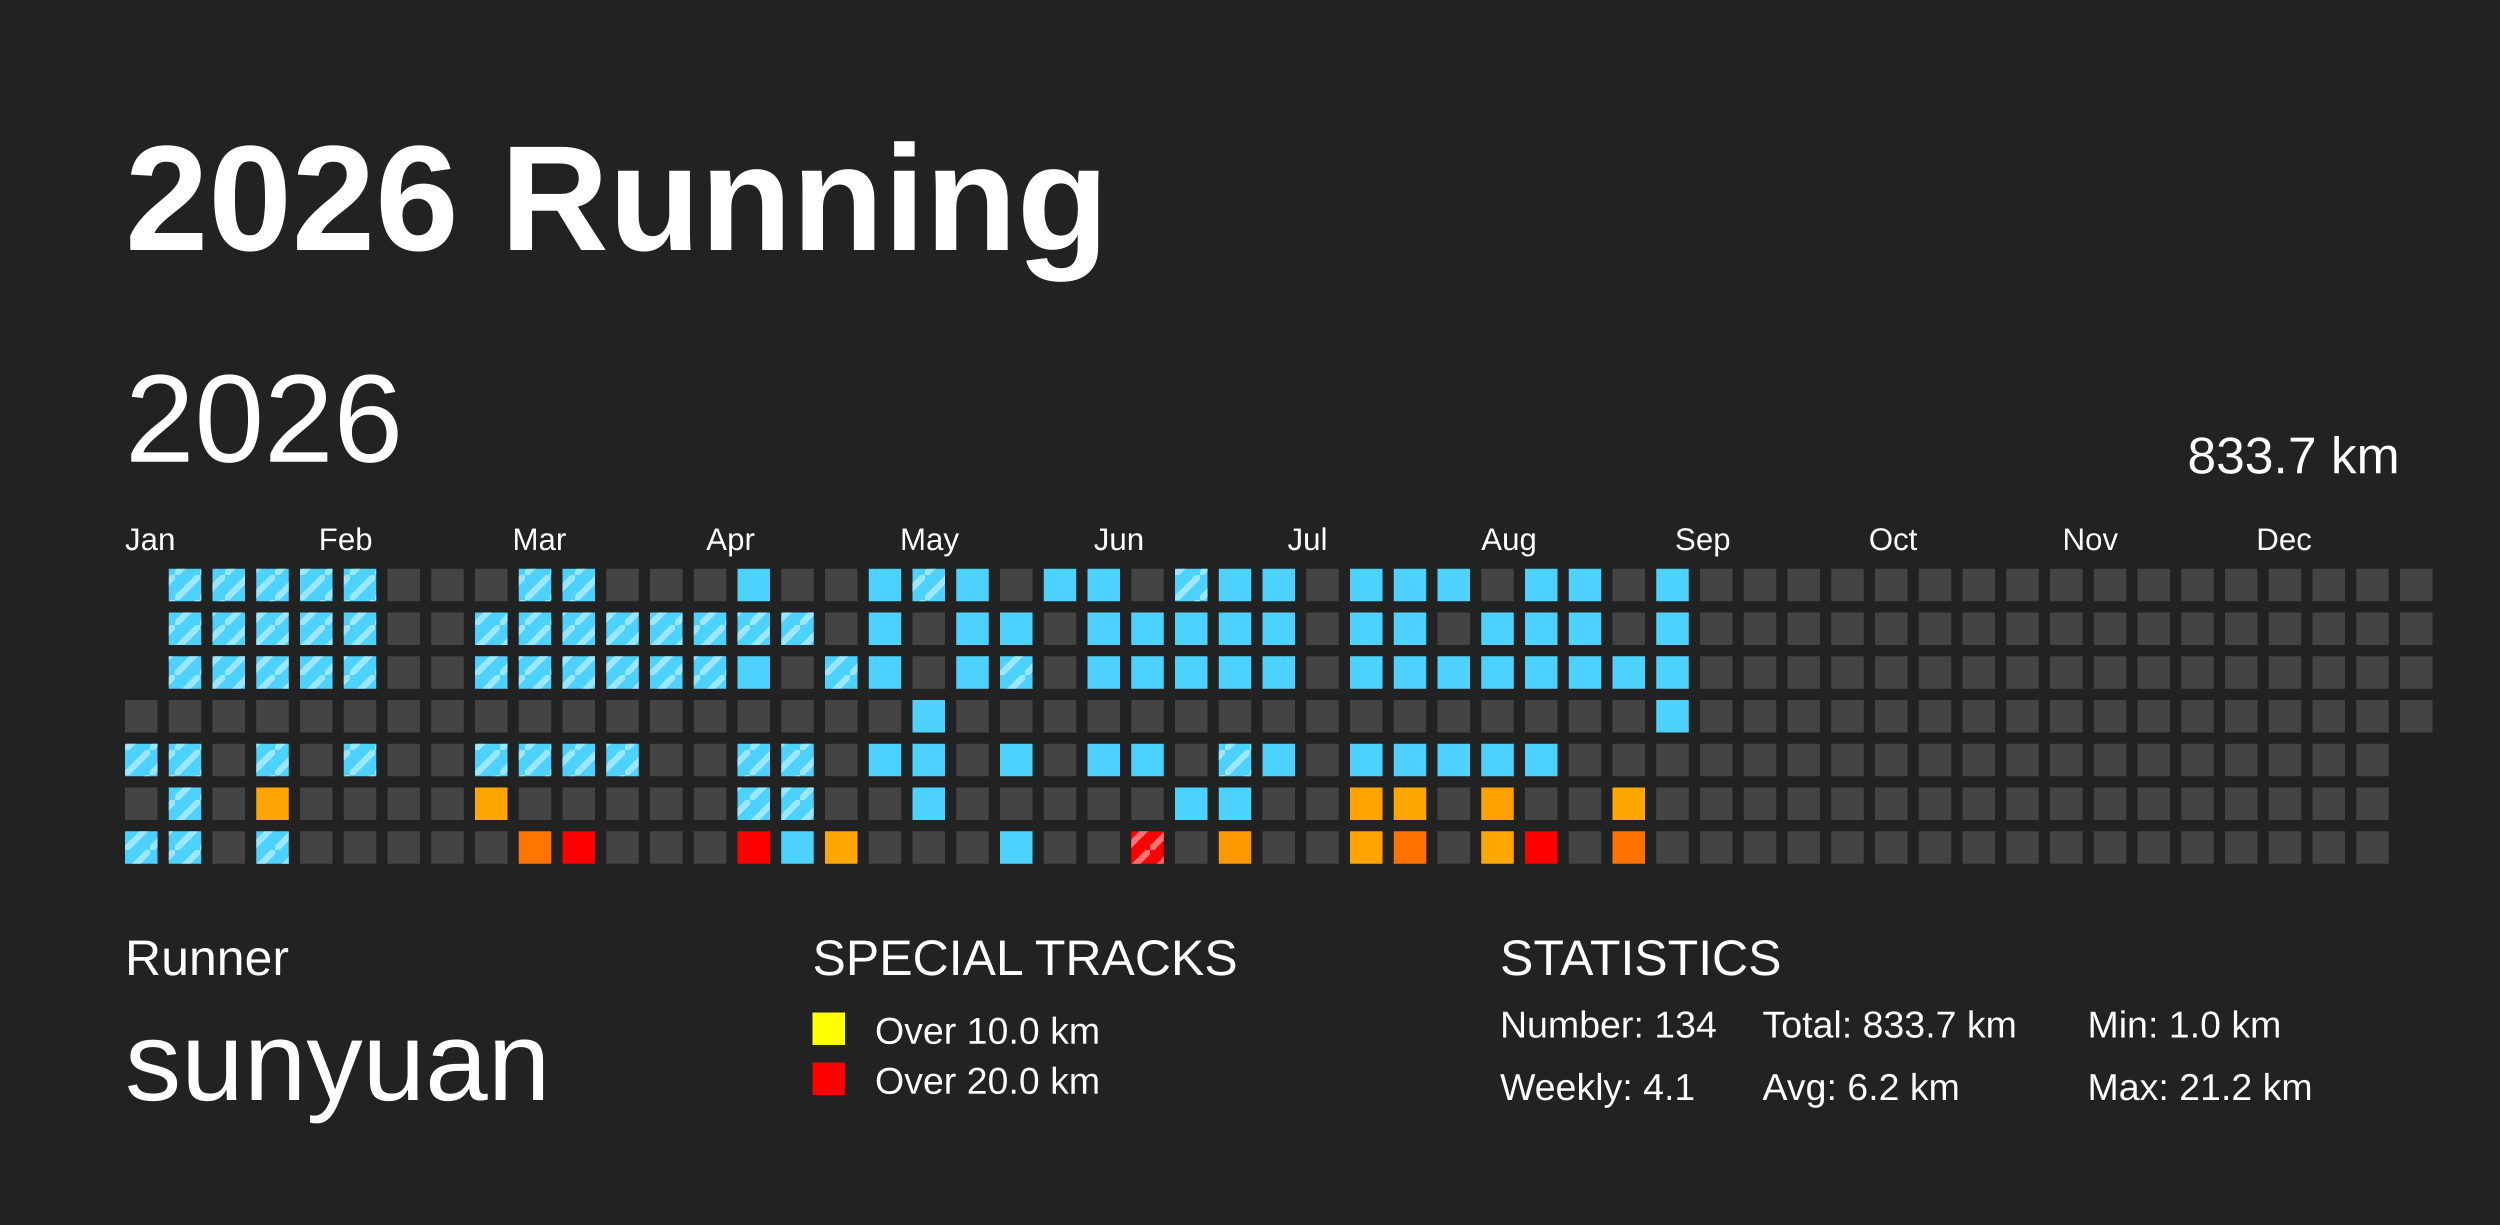
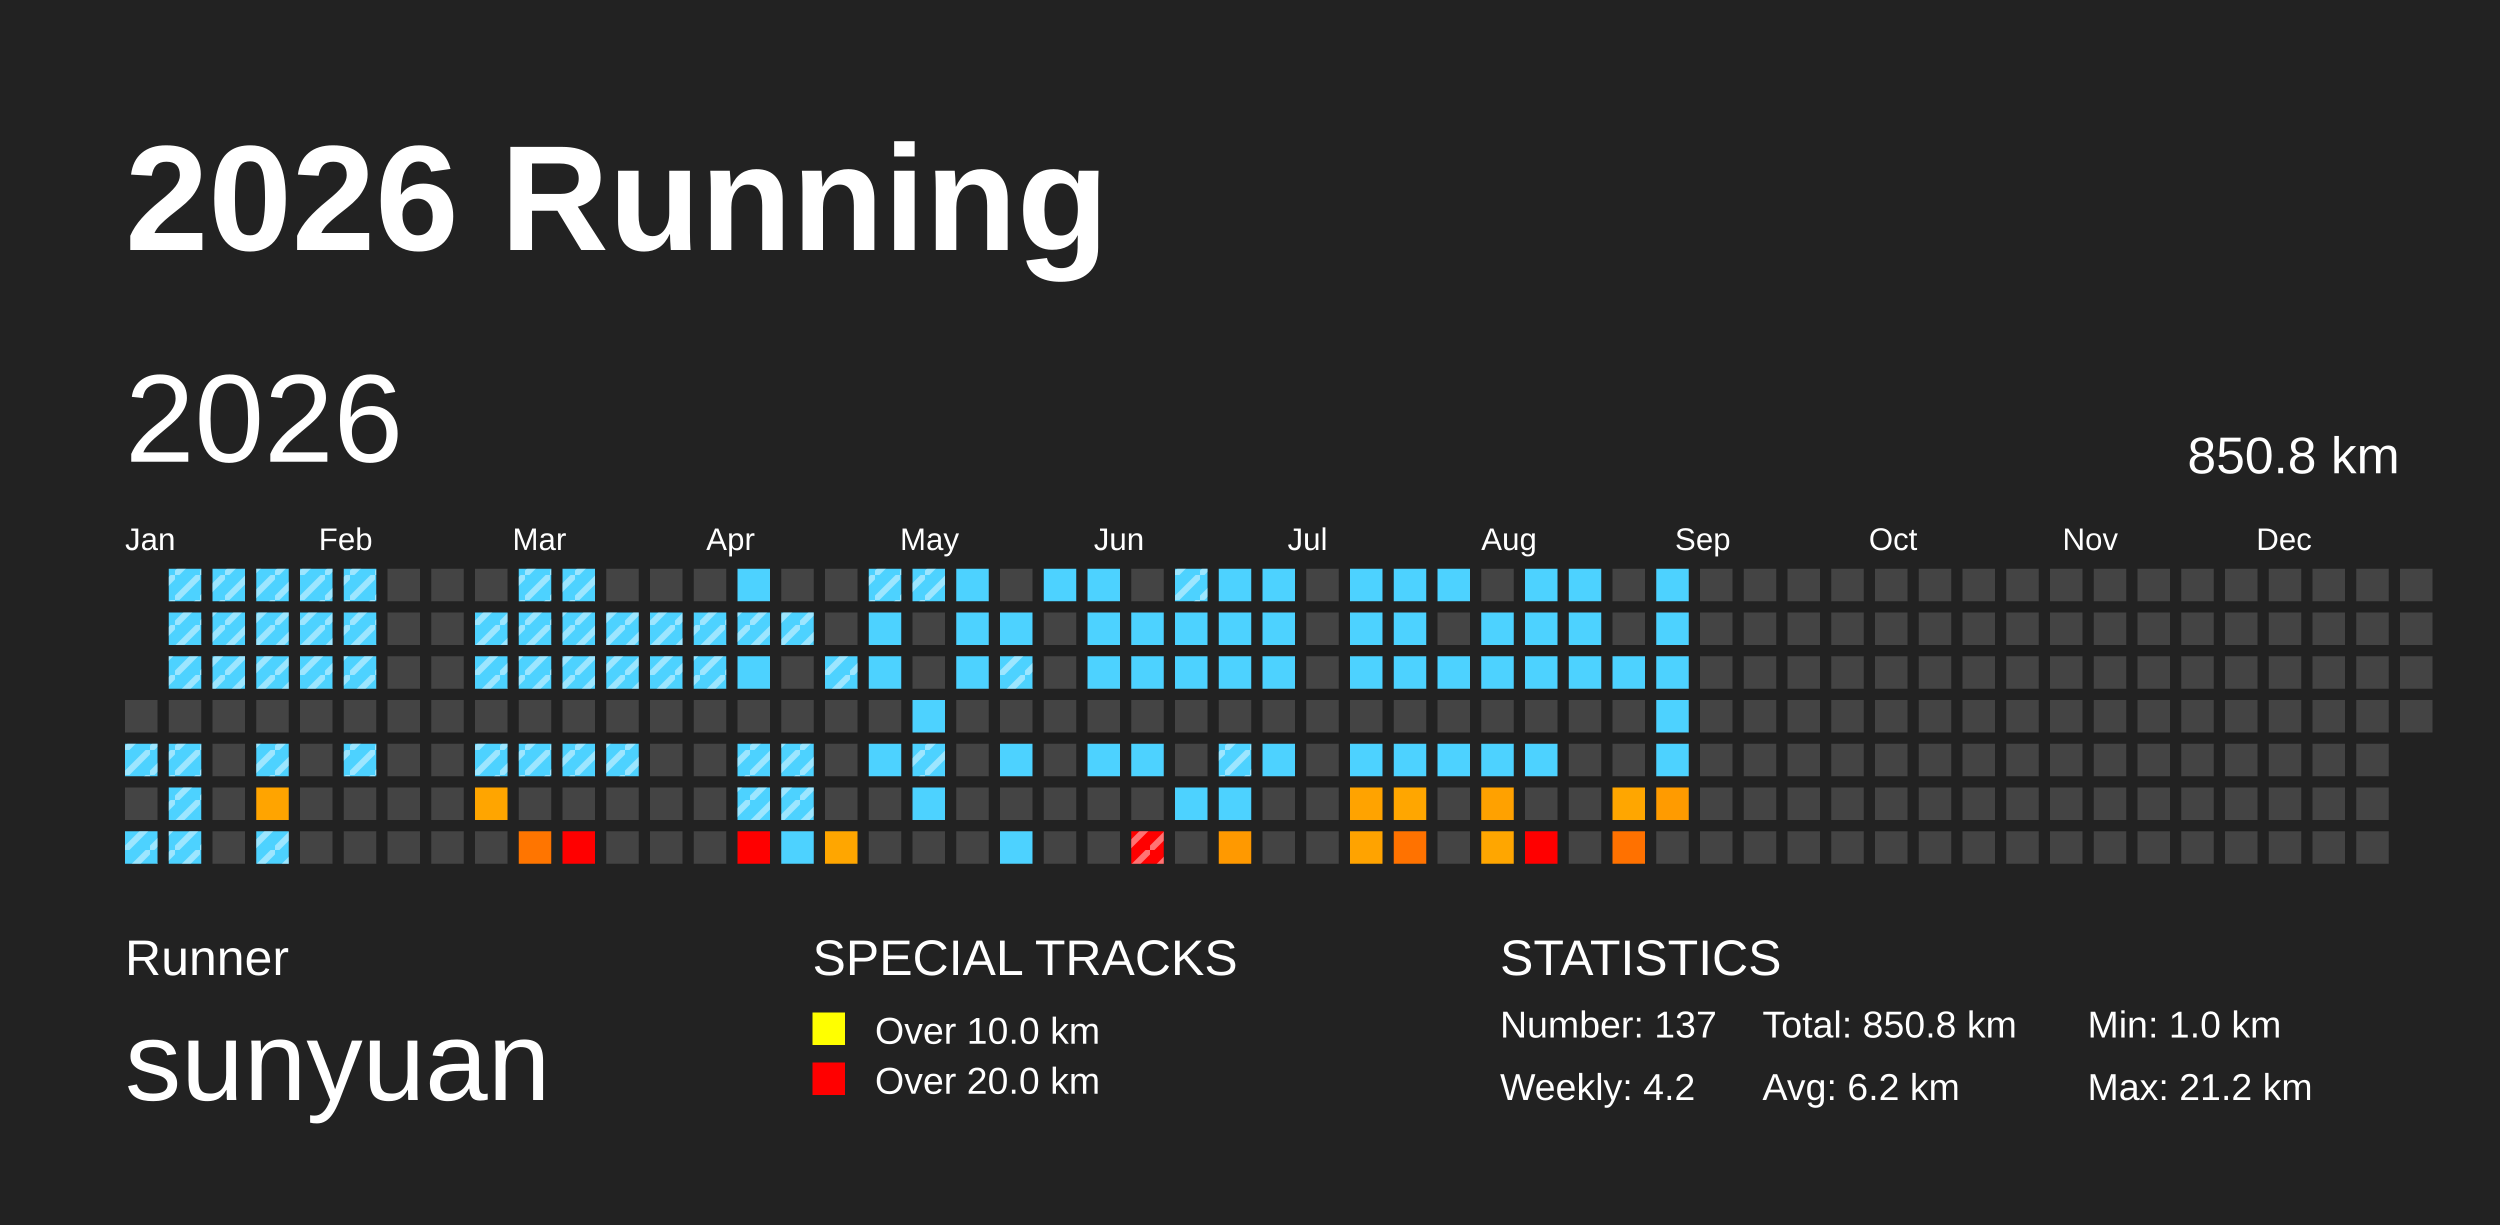
<svg xmlns="http://www.w3.org/2000/svg" baseProfile="full" height="98mm" version="1.1" viewBox="0,0,200,98" width="200mm">
  <defs>
    <pattern height="2" id="indoor-stripe" patternUnits="userSpaceOnUse" width="2">
      <line stroke="white" stroke-opacity="0.45" stroke-width="0.5" x1="0" x2="2" y1="2" y2="0" />
    </pattern>
  </defs>
  <rect fill="#222222" height="98" width="200" x="0" y="0" />
  <text fill="#FFFFFF" style="font-size:12px; font-family:Arial; font-weight:bold;" x="10" y="20">2026 Running</text>
  <text fill="#FFFFFF" style="font-size:4px; font-family:Arial" x="10" y="78">Runner</text>
  <text fill="#FFFFFF" style="font-size:9px; font-family:Arial" x="10" y="88">sunyuan</text>
  <text fill="#FFFFFF" style="font-size:4px; font-family:Arial" x="65" y="78">SPECIAL TRACKS</text>
  <rect fill="yellow" height="2.6" width="2.6" x="65" y="81" />
  <text fill="#FFFFFF" style="font-size:3px; font-family:Arial" x="70" y="83.5">Over 10.0 km</text>
  <rect fill="red" height="2.6" width="2.6" x="65" y="85" />
  <text fill="#FFFFFF" style="font-size:3px; font-family:Arial" x="70" y="87.5">Over 20.0 km</text>
  <text fill="#FFFFFF" style="font-size:4px; font-family:Arial" x="120" y="78">STATISTICS</text>
-   <text fill="#FFFFFF" style="font-size:3px; font-family:Arial" x="120" y="83">Number: 134</text>
-   <text fill="#FFFFFF" style="font-size:3px; font-family:Arial" x="120" y="88">Weekly: 4.1</text>
-   <text fill="#FFFFFF" style="font-size:3px; font-family:Arial" x="141" y="83">Total: 833.7 km</text>
+   <text fill="#FFFFFF" style="font-size:3px; font-family:Arial" x="120" y="83">Number: 137</text>
+   <text fill="#FFFFFF" style="font-size:3px; font-family:Arial" x="120" y="88">Weekly: 4.2</text>
+   <text fill="#FFFFFF" style="font-size:3px; font-family:Arial" x="141" y="83">Total: 850.8 km</text>
  <text fill="#FFFFFF" style="font-size:3px; font-family:Arial" x="141" y="88">Avg: 6.2 km</text>
  <text fill="#FFFFFF" style="font-size:3px; font-family:Arial" x="167" y="83">Min: 1.0 km</text>
  <text fill="#FFFFFF" style="font-size:3px; font-family:Arial" x="167" y="88">Max: 21.2 km</text>
  <text dominant-baseline="hanging" fill="#FFFFFF" style="font-size:10.0px; font-family:Arial;" x="10" y="30">2026</text>
-   <text dominant-baseline="hanging" fill="#FFFFFF" style="font-size:4.125px; font-family:Arial;" x="175" y="35">833.7 km</text>
+   <text dominant-baseline="hanging" fill="#FFFFFF" style="font-size:4.125px; font-family:Arial;" x="175" y="35">850.8 km</text>
  <text fill="#FFFFFF" style="font-size:2.5px; font-family:Arial" x="10.0" y="44">Jan</text>
  <text fill="#FFFFFF" style="font-size:2.5px; font-family:Arial" x="25.5" y="44">Feb</text>
  <text fill="#FFFFFF" style="font-size:2.5px; font-family:Arial" x="41.0" y="44">Mar</text>
  <text fill="#FFFFFF" style="font-size:2.5px; font-family:Arial" x="56.5" y="44">Apr</text>
  <text fill="#FFFFFF" style="font-size:2.5px; font-family:Arial" x="72.0" y="44">May</text>
  <text fill="#FFFFFF" style="font-size:2.5px; font-family:Arial" x="87.5" y="44">Jun</text>
  <text fill="#FFFFFF" style="font-size:2.5px; font-family:Arial" x="103.0" y="44">Jul</text>
  <text fill="#FFFFFF" style="font-size:2.5px; font-family:Arial" x="118.5" y="44">Aug</text>
  <text fill="#FFFFFF" style="font-size:2.5px; font-family:Arial" x="134.0" y="44">Sep</text>
  <text fill="#FFFFFF" style="font-size:2.5px; font-family:Arial" x="149.5" y="44">Oct</text>
  <text fill="#FFFFFF" style="font-size:2.5px; font-family:Arial" x="165.0" y="44">Nov</text>
  <text fill="#FFFFFF" style="font-size:2.5px; font-family:Arial" x="180.5" y="44">Dec</text>
  <rect fill="#444444" height="2.6" width="2.6" x="10.0" y="56.0" />
  <rect fill="#4dd2ff" height="2.6" width="2.6" x="10.0" y="59.5" />
  <rect fill="url(#indoor-stripe)" height="2.6" style="pointer-events: none;" width="2.6" x="10.0" y="59.5" />
  <rect fill="#444444" height="2.6" width="2.6" x="10.0" y="63.0" />
  <rect fill="#4dd2ff" height="2.6" width="2.6" x="10.0" y="66.5" />
  <rect fill="url(#indoor-stripe)" height="2.6" style="pointer-events: none;" width="2.6" x="10.0" y="66.5" />
  <rect fill="#4dd2ff" height="2.6" width="2.6" x="13.5" y="45.5" />
  <rect fill="url(#indoor-stripe)" height="2.6" style="pointer-events: none;" width="2.6" x="13.5" y="45.5" />
  <rect fill="#4dd2ff" height="2.6" width="2.6" x="13.5" y="49.0" />
  <rect fill="url(#indoor-stripe)" height="2.6" style="pointer-events: none;" width="2.6" x="13.5" y="49.0" />
  <rect fill="#4dd2ff" height="2.6" width="2.6" x="13.5" y="52.5" />
  <rect fill="url(#indoor-stripe)" height="2.6" style="pointer-events: none;" width="2.6" x="13.5" y="52.5" />
  <rect fill="#444444" height="2.6" width="2.6" x="13.5" y="56.0" />
  <rect fill="#4dd2ff" height="2.6" width="2.6" x="13.5" y="59.5" />
  <rect fill="url(#indoor-stripe)" height="2.6" style="pointer-events: none;" width="2.6" x="13.5" y="59.5" />
  <rect fill="#4dd2ff" height="2.6" width="2.6" x="13.5" y="63.0" />
  <rect fill="url(#indoor-stripe)" height="2.6" style="pointer-events: none;" width="2.6" x="13.5" y="63.0" />
  <rect fill="#4dd2ff" height="2.6" width="2.6" x="13.5" y="66.5" />
  <rect fill="url(#indoor-stripe)" height="2.6" style="pointer-events: none;" width="2.6" x="13.5" y="66.5" />
  <rect fill="#4dd2ff" height="2.6" width="2.6" x="17.0" y="45.5" />
  <rect fill="url(#indoor-stripe)" height="2.6" style="pointer-events: none;" width="2.6" x="17.0" y="45.5" />
  <rect fill="#4dd2ff" height="2.6" width="2.6" x="17.0" y="49.0" />
  <rect fill="url(#indoor-stripe)" height="2.6" style="pointer-events: none;" width="2.6" x="17.0" y="49.0" />
  <rect fill="#4dd2ff" height="2.6" width="2.6" x="17.0" y="52.5" />
  <rect fill="url(#indoor-stripe)" height="2.6" style="pointer-events: none;" width="2.6" x="17.0" y="52.5" />
  <rect fill="#444444" height="2.6" width="2.6" x="17.0" y="56.0" />
  <rect fill="#444444" height="2.6" width="2.6" x="17.0" y="59.5" />
  <rect fill="#444444" height="2.6" width="2.6" x="17.0" y="63.0" />
  <rect fill="#444444" height="2.6" width="2.6" x="17.0" y="66.5" />
  <rect fill="#4dd2ff" height="2.6" width="2.6" x="20.5" y="45.5" />
  <rect fill="url(#indoor-stripe)" height="2.6" style="pointer-events: none;" width="2.6" x="20.5" y="45.5" />
  <rect fill="#4dd2ff" height="2.6" width="2.6" x="20.5" y="49.0" />
  <rect fill="url(#indoor-stripe)" height="2.6" style="pointer-events: none;" width="2.6" x="20.5" y="49.0" />
  <rect fill="#4dd2ff" height="2.6" width="2.6" x="20.5" y="52.5" />
  <rect fill="url(#indoor-stripe)" height="2.6" style="pointer-events: none;" width="2.6" x="20.5" y="52.5" />
  <rect fill="#444444" height="2.6" width="2.6" x="20.5" y="56.0" />
  <rect fill="#4dd2ff" height="2.6" width="2.6" x="20.5" y="59.5" />
  <rect fill="url(#indoor-stripe)" height="2.6" style="pointer-events: none;" width="2.6" x="20.5" y="59.5" />
  <rect fill="#ffa400" height="2.6" width="2.6" x="20.5" y="63.0" />
  <rect fill="#4dd2ff" height="2.6" width="2.6" x="20.5" y="66.5" />
  <rect fill="url(#indoor-stripe)" height="2.6" style="pointer-events: none;" width="2.6" x="20.5" y="66.5" />
  <rect fill="#4dd2ff" height="2.6" width="2.6" x="24.0" y="45.5" />
  <rect fill="url(#indoor-stripe)" height="2.6" style="pointer-events: none;" width="2.6" x="24.0" y="45.5" />
  <rect fill="#4dd2ff" height="2.6" width="2.6" x="24.0" y="49.0" />
  <rect fill="url(#indoor-stripe)" height="2.6" style="pointer-events: none;" width="2.6" x="24.0" y="49.0" />
  <rect fill="#4dd2ff" height="2.6" width="2.6" x="24.0" y="52.5" />
  <rect fill="url(#indoor-stripe)" height="2.6" style="pointer-events: none;" width="2.6" x="24.0" y="52.5" />
  <rect fill="#444444" height="2.6" width="2.6" x="24.0" y="56.0" />
  <rect fill="#444444" height="2.6" width="2.6" x="24.0" y="59.5" />
  <rect fill="#444444" height="2.6" width="2.6" x="24.0" y="63.0" />
  <rect fill="#444444" height="2.6" width="2.6" x="24.0" y="66.5" />
  <rect fill="#4dd2ff" height="2.6" width="2.6" x="27.5" y="45.5" />
  <rect fill="url(#indoor-stripe)" height="2.6" style="pointer-events: none;" width="2.6" x="27.5" y="45.5" />
  <rect fill="#4dd2ff" height="2.6" width="2.6" x="27.5" y="49.0" />
  <rect fill="url(#indoor-stripe)" height="2.6" style="pointer-events: none;" width="2.6" x="27.5" y="49.0" />
  <rect fill="#4dd2ff" height="2.6" width="2.6" x="27.5" y="52.5" />
  <rect fill="url(#indoor-stripe)" height="2.6" style="pointer-events: none;" width="2.6" x="27.5" y="52.5" />
  <rect fill="#444444" height="2.6" width="2.6" x="27.5" y="56.0" />
  <rect fill="#4dd2ff" height="2.6" width="2.6" x="27.5" y="59.5" />
  <rect fill="url(#indoor-stripe)" height="2.6" style="pointer-events: none;" width="2.6" x="27.5" y="59.5" />
  <rect fill="#444444" height="2.6" width="2.6" x="27.5" y="63.0" />
  <rect fill="#444444" height="2.6" width="2.6" x="27.5" y="66.5" />
  <rect fill="#444444" height="2.6" width="2.6" x="31.0" y="45.5" />
  <rect fill="#444444" height="2.6" width="2.6" x="31.0" y="49.0" />
  <rect fill="#444444" height="2.6" width="2.6" x="31.0" y="52.5" />
  <rect fill="#444444" height="2.6" width="2.6" x="31.0" y="56.0" />
  <rect fill="#444444" height="2.6" width="2.6" x="31.0" y="59.5" />
  <rect fill="#444444" height="2.6" width="2.6" x="31.0" y="63.0" />
  <rect fill="#444444" height="2.6" width="2.6" x="31.0" y="66.5" />
  <rect fill="#444444" height="2.6" width="2.6" x="34.5" y="45.5" />
  <rect fill="#444444" height="2.6" width="2.6" x="34.5" y="49.0" />
  <rect fill="#444444" height="2.6" width="2.6" x="34.5" y="52.5" />
  <rect fill="#444444" height="2.6" width="2.6" x="34.5" y="56.0" />
  <rect fill="#444444" height="2.6" width="2.6" x="34.5" y="59.5" />
  <rect fill="#444444" height="2.6" width="2.6" x="34.5" y="63.0" />
  <rect fill="#444444" height="2.6" width="2.6" x="34.5" y="66.5" />
  <rect fill="#444444" height="2.6" width="2.6" x="38.0" y="45.5" />
  <rect fill="#4dd2ff" height="2.6" width="2.6" x="38.0" y="49.0" />
  <rect fill="url(#indoor-stripe)" height="2.6" style="pointer-events: none;" width="2.6" x="38.0" y="49.0" />
  <rect fill="#4dd2ff" height="2.6" width="2.6" x="38.0" y="52.5" />
  <rect fill="url(#indoor-stripe)" height="2.6" style="pointer-events: none;" width="2.6" x="38.0" y="52.5" />
  <rect fill="#444444" height="2.6" width="2.6" x="38.0" y="56.0" />
  <rect fill="#4dd2ff" height="2.6" width="2.6" x="38.0" y="59.5" />
  <rect fill="url(#indoor-stripe)" height="2.6" style="pointer-events: none;" width="2.6" x="38.0" y="59.5" />
  <rect fill="#ffa500" height="2.6" width="2.6" x="38.0" y="63.0" />
  <rect fill="#444444" height="2.6" width="2.6" x="38.0" y="66.5" />
  <rect fill="#4dd2ff" height="2.6" width="2.6" x="41.5" y="45.5" />
  <rect fill="url(#indoor-stripe)" height="2.6" style="pointer-events: none;" width="2.6" x="41.5" y="45.5" />
  <rect fill="#4dd2ff" height="2.6" width="2.6" x="41.5" y="49.0" />
  <rect fill="url(#indoor-stripe)" height="2.6" style="pointer-events: none;" width="2.6" x="41.5" y="49.0" />
  <rect fill="#4dd2ff" height="2.6" width="2.6" x="41.5" y="52.5" />
  <rect fill="url(#indoor-stripe)" height="2.6" style="pointer-events: none;" width="2.6" x="41.5" y="52.5" />
  <rect fill="#444444" height="2.6" width="2.6" x="41.5" y="56.0" />
  <rect fill="#4dd2ff" height="2.6" width="2.6" x="41.5" y="59.5" />
  <rect fill="url(#indoor-stripe)" height="2.6" style="pointer-events: none;" width="2.6" x="41.5" y="59.5" />
  <rect fill="#444444" height="2.6" width="2.6" x="41.5" y="63.0" />
  <rect fill="#ff7500" height="2.6" width="2.6" x="41.5" y="66.5" />
  <rect fill="#4dd2ff" height="2.6" width="2.6" x="45.0" y="45.5" />
  <rect fill="url(#indoor-stripe)" height="2.6" style="pointer-events: none;" width="2.6" x="45.0" y="45.5" />
  <rect fill="#4dd2ff" height="2.6" width="2.6" x="45.0" y="49.0" />
  <rect fill="url(#indoor-stripe)" height="2.6" style="pointer-events: none;" width="2.6" x="45.0" y="49.0" />
  <rect fill="#4dd2ff" height="2.6" width="2.6" x="45.0" y="52.5" />
  <rect fill="url(#indoor-stripe)" height="2.6" style="pointer-events: none;" width="2.6" x="45.0" y="52.5" />
  <rect fill="#444444" height="2.6" width="2.6" x="45.0" y="56.0" />
  <rect fill="#4dd2ff" height="2.6" width="2.6" x="45.0" y="59.5" />
  <rect fill="url(#indoor-stripe)" height="2.6" style="pointer-events: none;" width="2.6" x="45.0" y="59.5" />
  <rect fill="#444444" height="2.6" width="2.6" x="45.0" y="63.0" />
  <rect fill="red" height="2.6" width="2.6" x="45.0" y="66.5" />
  <rect fill="#444444" height="2.6" width="2.6" x="48.5" y="45.5" />
  <rect fill="#4dd2ff" height="2.6" width="2.6" x="48.5" y="49.0" />
  <rect fill="url(#indoor-stripe)" height="2.6" style="pointer-events: none;" width="2.6" x="48.5" y="49.0" />
  <rect fill="#4dd2ff" height="2.6" width="2.6" x="48.5" y="52.5" />
  <rect fill="url(#indoor-stripe)" height="2.6" style="pointer-events: none;" width="2.6" x="48.5" y="52.5" />
  <rect fill="#444444" height="2.6" width="2.6" x="48.5" y="56.0" />
  <rect fill="#4dd2ff" height="2.6" width="2.6" x="48.5" y="59.5" />
  <rect fill="url(#indoor-stripe)" height="2.6" style="pointer-events: none;" width="2.6" x="48.5" y="59.5" />
  <rect fill="#444444" height="2.6" width="2.6" x="48.5" y="63.0" />
  <rect fill="#444444" height="2.6" width="2.6" x="48.5" y="66.5" />
  <rect fill="#444444" height="2.6" width="2.6" x="52.0" y="45.5" />
  <rect fill="#4dd2ff" height="2.6" width="2.6" x="52.0" y="49.0" />
  <rect fill="url(#indoor-stripe)" height="2.6" style="pointer-events: none;" width="2.6" x="52.0" y="49.0" />
  <rect fill="#4dd2ff" height="2.6" width="2.6" x="52.0" y="52.5" />
  <rect fill="url(#indoor-stripe)" height="2.6" style="pointer-events: none;" width="2.6" x="52.0" y="52.5" />
  <rect fill="#444444" height="2.6" width="2.6" x="52.0" y="56.0" />
  <rect fill="#444444" height="2.6" width="2.6" x="52.0" y="59.5" />
  <rect fill="#444444" height="2.6" width="2.6" x="52.0" y="63.0" />
  <rect fill="#444444" height="2.6" width="2.6" x="52.0" y="66.5" />
  <rect fill="#444444" height="2.6" width="2.6" x="55.5" y="45.5" />
  <rect fill="#4dd2ff" height="2.6" width="2.6" x="55.5" y="49.0" />
  <rect fill="url(#indoor-stripe)" height="2.6" style="pointer-events: none;" width="2.6" x="55.5" y="49.0" />
  <rect fill="#4dd2ff" height="2.6" width="2.6" x="55.5" y="52.5" />
  <rect fill="url(#indoor-stripe)" height="2.6" style="pointer-events: none;" width="2.6" x="55.5" y="52.5" />
  <rect fill="#444444" height="2.6" width="2.6" x="55.5" y="56.0" />
  <rect fill="#444444" height="2.6" width="2.6" x="55.5" y="59.5" />
  <rect fill="#444444" height="2.6" width="2.6" x="55.5" y="63.0" />
  <rect fill="#444444" height="2.6" width="2.6" x="55.5" y="66.5" />
  <rect fill="#4dd2ff" height="2.6" width="2.6" x="59.0" y="45.5" />
  <rect fill="#4dd2ff" height="2.6" width="2.6" x="59.0" y="49.0" />
  <rect fill="url(#indoor-stripe)" height="2.6" style="pointer-events: none;" width="2.6" x="59.0" y="49.0" />
  <rect fill="#4dd2ff" height="2.6" width="2.6" x="59.0" y="52.5" />
  <rect fill="#444444" height="2.6" width="2.6" x="59.0" y="56.0" />
  <rect fill="#4dd2ff" height="2.6" width="2.6" x="59.0" y="59.5" />
  <rect fill="url(#indoor-stripe)" height="2.6" style="pointer-events: none;" width="2.6" x="59.0" y="59.5" />
  <rect fill="#4dd2ff" height="2.6" width="2.6" x="59.0" y="63.0" />
  <rect fill="url(#indoor-stripe)" height="2.6" style="pointer-events: none;" width="2.6" x="59.0" y="63.0" />
  <rect fill="red" height="2.6" width="2.6" x="59.0" y="66.5" />
  <rect fill="#444444" height="2.6" width="2.6" x="62.5" y="45.5" />
  <rect fill="#4dd2ff" height="2.6" width="2.6" x="62.5" y="49.0" />
  <rect fill="url(#indoor-stripe)" height="2.6" style="pointer-events: none;" width="2.6" x="62.5" y="49.0" />
  <rect fill="#444444" height="2.6" width="2.6" x="62.5" y="52.5" />
  <rect fill="#444444" height="2.6" width="2.6" x="62.5" y="56.0" />
  <rect fill="#4dd2ff" height="2.6" width="2.6" x="62.5" y="59.5" />
  <rect fill="url(#indoor-stripe)" height="2.6" style="pointer-events: none;" width="2.6" x="62.5" y="59.5" />
  <rect fill="#4dd2ff" height="2.6" width="2.6" x="62.5" y="63.0" />
  <rect fill="url(#indoor-stripe)" height="2.6" style="pointer-events: none;" width="2.6" x="62.5" y="63.0" />
  <rect fill="#4dd2ff" height="2.6" width="2.6" x="62.5" y="66.5" />
  <rect fill="#444444" height="2.6" width="2.6" x="66.0" y="45.5" />
  <rect fill="#444444" height="2.6" width="2.6" x="66.0" y="49.0" />
  <rect fill="#4dd2ff" height="2.6" width="2.6" x="66.0" y="52.5" />
  <rect fill="url(#indoor-stripe)" height="2.6" style="pointer-events: none;" width="2.6" x="66.0" y="52.5" />
  <rect fill="#444444" height="2.6" width="2.6" x="66.0" y="56.0" />
  <rect fill="#444444" height="2.6" width="2.6" x="66.0" y="59.5" />
  <rect fill="#444444" height="2.6" width="2.6" x="66.0" y="63.0" />
  <rect fill="#ffa600" height="2.6" width="2.6" x="66.0" y="66.5" />
  <rect fill="#4dd2ff" height="2.6" width="2.6" x="69.5" y="45.5" />
+   <rect fill="url(#indoor-stripe)" height="2.6" style="pointer-events: none;" width="2.6" x="69.5" y="45.5" />
  <rect fill="#4dd2ff" height="2.6" width="2.6" x="69.5" y="49.0" />
  <rect fill="#4dd2ff" height="2.6" width="2.6" x="69.5" y="52.5" />
  <rect fill="#444444" height="2.6" width="2.6" x="69.5" y="56.0" />
  <rect fill="#4dd2ff" height="2.6" width="2.6" x="69.5" y="59.5" />
  <rect fill="#444444" height="2.6" width="2.6" x="69.5" y="63.0" />
  <rect fill="#444444" height="2.6" width="2.6" x="69.5" y="66.5" />
  <rect fill="#4dd2ff" height="2.6" width="2.6" x="73.0" y="45.5" />
  <rect fill="url(#indoor-stripe)" height="2.6" style="pointer-events: none;" width="2.6" x="73.0" y="45.5" />
  <rect fill="#444444" height="2.6" width="2.6" x="73.0" y="49.0" />
  <rect fill="#444444" height="2.6" width="2.6" x="73.0" y="52.5" />
  <rect fill="#4dd2ff" height="2.6" width="2.6" x="73.0" y="56.0" />
  <rect fill="#4dd2ff" height="2.6" width="2.6" x="73.0" y="59.5" />
+   <rect fill="url(#indoor-stripe)" height="2.6" style="pointer-events: none;" width="2.6" x="73.0" y="59.5" />
  <rect fill="#4dd2ff" height="2.6" width="2.6" x="73.0" y="63.0" />
  <rect fill="#444444" height="2.6" width="2.6" x="73.0" y="66.5" />
  <rect fill="#4dd2ff" height="2.6" width="2.6" x="76.5" y="45.5" />
  <rect fill="#4dd2ff" height="2.6" width="2.6" x="76.5" y="49.0" />
  <rect fill="#4dd2ff" height="2.6" width="2.6" x="76.5" y="52.5" />
  <rect fill="#444444" height="2.6" width="2.6" x="76.5" y="56.0" />
  <rect fill="#444444" height="2.6" width="2.6" x="76.5" y="59.5" />
  <rect fill="#444444" height="2.6" width="2.6" x="76.5" y="63.0" />
  <rect fill="#444444" height="2.6" width="2.6" x="76.5" y="66.5" />
  <rect fill="#444444" height="2.6" width="2.6" x="80.0" y="45.5" />
  <rect fill="#4dd2ff" height="2.6" width="2.6" x="80.0" y="49.0" />
  <rect fill="#4dd2ff" height="2.6" width="2.6" x="80.0" y="52.5" />
  <rect fill="url(#indoor-stripe)" height="2.6" style="pointer-events: none;" width="2.6" x="80.0" y="52.5" />
  <rect fill="#444444" height="2.6" width="2.6" x="80.0" y="56.0" />
  <rect fill="#4dd2ff" height="2.6" width="2.6" x="80.0" y="59.5" />
  <rect fill="#444444" height="2.6" width="2.6" x="80.0" y="63.0" />
  <rect fill="#4dd2ff" height="2.6" width="2.6" x="80.0" y="66.5" />
  <rect fill="#4dd2ff" height="2.6" width="2.6" x="83.5" y="45.5" />
  <rect fill="#444444" height="2.6" width="2.6" x="83.5" y="49.0" />
  <rect fill="#444444" height="2.6" width="2.6" x="83.5" y="52.5" />
  <rect fill="#444444" height="2.6" width="2.6" x="83.5" y="56.0" />
  <rect fill="#444444" height="2.6" width="2.6" x="83.5" y="59.5" />
  <rect fill="#444444" height="2.6" width="2.6" x="83.5" y="63.0" />
  <rect fill="#444444" height="2.6" width="2.6" x="83.5" y="66.5" />
  <rect fill="#4dd2ff" height="2.6" width="2.6" x="87.0" y="45.5" />
  <rect fill="#4dd2ff" height="2.6" width="2.6" x="87.0" y="49.0" />
  <rect fill="#4dd2ff" height="2.6" width="2.6" x="87.0" y="52.5" />
  <rect fill="#444444" height="2.6" width="2.6" x="87.0" y="56.0" />
  <rect fill="#4dd2ff" height="2.6" width="2.6" x="87.0" y="59.5" />
  <rect fill="#444444" height="2.6" width="2.6" x="87.0" y="63.0" />
  <rect fill="#444444" height="2.6" width="2.6" x="87.0" y="66.5" />
  <rect fill="#444444" height="2.6" width="2.6" x="90.5" y="45.5" />
  <rect fill="#4dd2ff" height="2.6" width="2.6" x="90.5" y="49.0" />
  <rect fill="#4dd2ff" height="2.6" width="2.6" x="90.5" y="52.5" />
  <rect fill="#444444" height="2.6" width="2.6" x="90.5" y="56.0" />
  <rect fill="#4dd2ff" height="2.6" width="2.6" x="90.5" y="59.5" />
  <rect fill="#444444" height="2.6" width="2.6" x="90.5" y="63.0" />
  <rect fill="red" height="2.6" width="2.6" x="90.5" y="66.5" />
  <rect fill="url(#indoor-stripe)" height="2.6" style="pointer-events: none;" width="2.6" x="90.5" y="66.5" />
  <rect fill="#4dd2ff" height="2.6" width="2.6" x="94.0" y="45.5" />
  <rect fill="url(#indoor-stripe)" height="2.6" style="pointer-events: none;" width="2.6" x="94.0" y="45.5" />
  <rect fill="#4dd2ff" height="2.6" width="2.6" x="94.0" y="49.0" />
  <rect fill="#4dd2ff" height="2.6" width="2.6" x="94.0" y="52.5" />
  <rect fill="#444444" height="2.6" width="2.6" x="94.0" y="56.0" />
  <rect fill="#444444" height="2.6" width="2.6" x="94.0" y="59.5" />
  <rect fill="#4dd2ff" height="2.6" width="2.6" x="94.0" y="63.0" />
  <rect fill="#444444" height="2.6" width="2.6" x="94.0" y="66.5" />
  <rect fill="#4dd2ff" height="2.6" width="2.6" x="97.5" y="45.5" />
  <rect fill="#4dd2ff" height="2.6" width="2.6" x="97.5" y="49.0" />
  <rect fill="#4dd2ff" height="2.6" width="2.6" x="97.5" y="52.5" />
  <rect fill="#444444" height="2.6" width="2.6" x="97.5" y="56.0" />
  <rect fill="#4dd2ff" height="2.6" width="2.6" x="97.5" y="59.5" />
  <rect fill="url(#indoor-stripe)" height="2.6" style="pointer-events: none;" width="2.6" x="97.5" y="59.5" />
  <rect fill="#4dd2ff" height="2.6" width="2.6" x="97.5" y="63.0" />
  <rect fill="#ff9900" height="2.6" width="2.6" x="97.5" y="66.5" />
  <rect fill="#4dd2ff" height="2.6" width="2.6" x="101.0" y="45.5" />
  <rect fill="#4dd2ff" height="2.6" width="2.6" x="101.0" y="49.0" />
  <rect fill="#4dd2ff" height="2.6" width="2.6" x="101.0" y="52.5" />
  <rect fill="#444444" height="2.6" width="2.6" x="101.0" y="56.0" />
  <rect fill="#4dd2ff" height="2.6" width="2.6" x="101.0" y="59.5" />
  <rect fill="#444444" height="2.6" width="2.6" x="101.0" y="63.0" />
  <rect fill="#444444" height="2.6" width="2.6" x="101.0" y="66.5" />
  <rect fill="#444444" height="2.6" width="2.6" x="104.5" y="45.5" />
  <rect fill="#444444" height="2.6" width="2.6" x="104.5" y="49.0" />
  <rect fill="#444444" height="2.6" width="2.6" x="104.5" y="52.5" />
  <rect fill="#444444" height="2.6" width="2.6" x="104.5" y="56.0" />
  <rect fill="#444444" height="2.6" width="2.6" x="104.5" y="59.5" />
  <rect fill="#444444" height="2.6" width="2.6" x="104.5" y="63.0" />
  <rect fill="#444444" height="2.6" width="2.6" x="104.5" y="66.5" />
  <rect fill="#4dd2ff" height="2.6" width="2.6" x="108.0" y="45.5" />
  <rect fill="#4dd2ff" height="2.6" width="2.6" x="108.0" y="49.0" />
  <rect fill="#4dd2ff" height="2.6" width="2.6" x="108.0" y="52.5" />
  <rect fill="#444444" height="2.6" width="2.6" x="108.0" y="56.0" />
  <rect fill="#4dd2ff" height="2.6" width="2.6" x="108.0" y="59.5" />
  <rect fill="#ffa300" height="2.6" width="2.6" x="108.0" y="63.0" />
  <rect fill="#ffa300" height="2.6" width="2.6" x="108.0" y="66.5" />
  <rect fill="#4dd2ff" height="2.6" width="2.6" x="111.5" y="45.5" />
  <rect fill="#4dd2ff" height="2.6" width="2.6" x="111.5" y="49.0" />
  <rect fill="#4dd2ff" height="2.6" width="2.6" x="111.5" y="52.5" />
  <rect fill="#444444" height="2.6" width="2.6" x="111.5" y="56.0" />
  <rect fill="#4dd2ff" height="2.6" width="2.6" x="111.5" y="59.5" />
  <rect fill="#ffa600" height="2.6" width="2.6" x="111.5" y="63.0" />
  <rect fill="#ff7200" height="2.6" width="2.6" x="111.5" y="66.5" />
  <rect fill="#4dd2ff" height="2.6" width="2.6" x="115.0" y="45.5" />
  <rect fill="#444444" height="2.6" width="2.6" x="115.0" y="49.0" />
  <rect fill="#4dd2ff" height="2.6" width="2.6" x="115.0" y="52.5" />
  <rect fill="#444444" height="2.6" width="2.6" x="115.0" y="56.0" />
  <rect fill="#4dd2ff" height="2.6" width="2.6" x="115.0" y="59.5" />
  <rect fill="#444444" height="2.6" width="2.6" x="115.0" y="63.0" />
  <rect fill="#444444" height="2.6" width="2.6" x="115.0" y="66.5" />
  <rect fill="#444444" height="2.6" width="2.6" x="118.5" y="45.5" />
  <rect fill="#4dd2ff" height="2.6" width="2.6" x="118.5" y="49.0" />
  <rect fill="#4dd2ff" height="2.6" width="2.6" x="118.5" y="52.5" />
  <rect fill="#444444" height="2.6" width="2.6" x="118.5" y="56.0" />
  <rect fill="#4dd2ff" height="2.6" width="2.6" x="118.5" y="59.5" />
  <rect fill="#ffa100" height="2.6" width="2.6" x="118.5" y="63.0" />
  <rect fill="#ffa600" height="2.6" width="2.6" x="118.5" y="66.5" />
  <rect fill="#4dd2ff" height="2.6" width="2.6" x="122.0" y="45.5" />
  <rect fill="#4dd2ff" height="2.6" width="2.6" x="122.0" y="49.0" />
  <rect fill="#4dd2ff" height="2.6" width="2.6" x="122.0" y="52.5" />
  <rect fill="#444444" height="2.6" width="2.6" x="122.0" y="56.0" />
  <rect fill="#4dd2ff" height="2.6" width="2.6" x="122.0" y="59.5" />
  <rect fill="#444444" height="2.6" width="2.6" x="122.0" y="63.0" />
  <rect fill="red" height="2.6" width="2.6" x="122.0" y="66.5" />
  <rect fill="#4dd2ff" height="2.6" width="2.6" x="125.5" y="45.5" />
  <rect fill="#4dd2ff" height="2.6" width="2.6" x="125.5" y="49.0" />
  <rect fill="#4dd2ff" height="2.6" width="2.6" x="125.5" y="52.5" />
  <rect fill="#444444" height="2.6" width="2.6" x="125.5" y="56.0" />
  <rect fill="#444444" height="2.6" width="2.6" x="125.5" y="59.5" />
  <rect fill="#444444" height="2.6" width="2.6" x="125.5" y="63.0" />
  <rect fill="#444444" height="2.6" width="2.6" x="125.5" y="66.5" />
  <rect fill="#444444" height="2.6" width="2.6" x="129.0" y="45.5" />
  <rect fill="#444444" height="2.6" width="2.6" x="129.0" y="49.0" />
  <rect fill="#4dd2ff" height="2.6" width="2.6" x="129.0" y="52.5" />
  <rect fill="#444444" height="2.6" width="2.6" x="129.0" y="56.0" />
  <rect fill="#444444" height="2.6" width="2.6" x="129.0" y="59.5" />
  <rect fill="#ffa600" height="2.6" width="2.6" x="129.0" y="63.0" />
  <rect fill="#ff7100" height="2.6" width="2.6" x="129.0" y="66.5" />
  <rect fill="#4dd2ff" height="2.6" width="2.6" x="132.5" y="45.5" />
  <rect fill="#4dd2ff" height="2.6" width="2.6" x="132.5" y="49.0" />
  <rect fill="#4dd2ff" height="2.6" width="2.6" x="132.5" y="52.5" />
  <rect fill="#4dd2ff" height="2.6" width="2.6" x="132.5" y="56.0" />
-   <rect fill="#444444" height="2.6" width="2.6" x="132.5" y="59.5" />
-   <rect fill="#444444" height="2.6" width="2.6" x="132.5" y="63.0" />
+   <rect fill="#4dd2ff" height="2.6" width="2.6" x="132.5" y="59.5" />
+   <rect fill="#ff9b00" height="2.6" width="2.6" x="132.5" y="63.0" />
  <rect fill="#444444" height="2.6" width="2.6" x="132.5" y="66.5" />
  <rect fill="#444444" height="2.6" width="2.6" x="136.0" y="45.5" />
  <rect fill="#444444" height="2.6" width="2.6" x="136.0" y="49.0" />
  <rect fill="#444444" height="2.6" width="2.6" x="136.0" y="52.5" />
  <rect fill="#444444" height="2.6" width="2.6" x="136.0" y="56.0" />
  <rect fill="#444444" height="2.6" width="2.6" x="136.0" y="59.5" />
  <rect fill="#444444" height="2.6" width="2.6" x="136.0" y="63.0" />
  <rect fill="#444444" height="2.6" width="2.6" x="136.0" y="66.5" />
  <rect fill="#444444" height="2.6" width="2.6" x="139.5" y="45.5" />
  <rect fill="#444444" height="2.6" width="2.6" x="139.5" y="49.0" />
  <rect fill="#444444" height="2.6" width="2.6" x="139.5" y="52.5" />
  <rect fill="#444444" height="2.6" width="2.6" x="139.5" y="56.0" />
  <rect fill="#444444" height="2.6" width="2.6" x="139.5" y="59.5" />
  <rect fill="#444444" height="2.6" width="2.6" x="139.5" y="63.0" />
  <rect fill="#444444" height="2.6" width="2.6" x="139.5" y="66.5" />
  <rect fill="#444444" height="2.6" width="2.6" x="143.0" y="45.5" />
  <rect fill="#444444" height="2.6" width="2.6" x="143.0" y="49.0" />
  <rect fill="#444444" height="2.6" width="2.6" x="143.0" y="52.5" />
  <rect fill="#444444" height="2.6" width="2.6" x="143.0" y="56.0" />
  <rect fill="#444444" height="2.6" width="2.6" x="143.0" y="59.5" />
  <rect fill="#444444" height="2.6" width="2.6" x="143.0" y="63.0" />
  <rect fill="#444444" height="2.6" width="2.6" x="143.0" y="66.5" />
  <rect fill="#444444" height="2.6" width="2.6" x="146.5" y="45.5" />
  <rect fill="#444444" height="2.6" width="2.6" x="146.5" y="49.0" />
  <rect fill="#444444" height="2.6" width="2.6" x="146.5" y="52.5" />
  <rect fill="#444444" height="2.6" width="2.6" x="146.5" y="56.0" />
  <rect fill="#444444" height="2.6" width="2.6" x="146.5" y="59.5" />
  <rect fill="#444444" height="2.6" width="2.6" x="146.5" y="63.0" />
  <rect fill="#444444" height="2.6" width="2.6" x="146.5" y="66.5" />
  <rect fill="#444444" height="2.6" width="2.6" x="150.0" y="45.5" />
  <rect fill="#444444" height="2.6" width="2.6" x="150.0" y="49.0" />
  <rect fill="#444444" height="2.6" width="2.6" x="150.0" y="52.5" />
  <rect fill="#444444" height="2.6" width="2.6" x="150.0" y="56.0" />
  <rect fill="#444444" height="2.6" width="2.6" x="150.0" y="59.5" />
  <rect fill="#444444" height="2.6" width="2.6" x="150.0" y="63.0" />
  <rect fill="#444444" height="2.6" width="2.6" x="150.0" y="66.5" />
  <rect fill="#444444" height="2.6" width="2.6" x="153.5" y="45.5" />
  <rect fill="#444444" height="2.6" width="2.6" x="153.5" y="49.0" />
  <rect fill="#444444" height="2.6" width="2.6" x="153.5" y="52.5" />
  <rect fill="#444444" height="2.6" width="2.6" x="153.5" y="56.0" />
  <rect fill="#444444" height="2.6" width="2.6" x="153.5" y="59.5" />
  <rect fill="#444444" height="2.6" width="2.6" x="153.5" y="63.0" />
  <rect fill="#444444" height="2.6" width="2.6" x="153.5" y="66.5" />
  <rect fill="#444444" height="2.6" width="2.6" x="157.0" y="45.5" />
  <rect fill="#444444" height="2.6" width="2.6" x="157.0" y="49.0" />
  <rect fill="#444444" height="2.6" width="2.6" x="157.0" y="52.5" />
  <rect fill="#444444" height="2.6" width="2.6" x="157.0" y="56.0" />
  <rect fill="#444444" height="2.6" width="2.6" x="157.0" y="59.5" />
  <rect fill="#444444" height="2.6" width="2.6" x="157.0" y="63.0" />
  <rect fill="#444444" height="2.6" width="2.6" x="157.0" y="66.5" />
  <rect fill="#444444" height="2.6" width="2.6" x="160.5" y="45.5" />
  <rect fill="#444444" height="2.6" width="2.6" x="160.5" y="49.0" />
  <rect fill="#444444" height="2.6" width="2.6" x="160.5" y="52.5" />
  <rect fill="#444444" height="2.6" width="2.6" x="160.5" y="56.0" />
  <rect fill="#444444" height="2.6" width="2.6" x="160.5" y="59.5" />
  <rect fill="#444444" height="2.6" width="2.6" x="160.5" y="63.0" />
  <rect fill="#444444" height="2.6" width="2.6" x="160.5" y="66.5" />
  <rect fill="#444444" height="2.6" width="2.6" x="164.0" y="45.5" />
  <rect fill="#444444" height="2.6" width="2.6" x="164.0" y="49.0" />
  <rect fill="#444444" height="2.6" width="2.6" x="164.0" y="52.5" />
  <rect fill="#444444" height="2.6" width="2.6" x="164.0" y="56.0" />
  <rect fill="#444444" height="2.6" width="2.6" x="164.0" y="59.5" />
  <rect fill="#444444" height="2.6" width="2.6" x="164.0" y="63.0" />
  <rect fill="#444444" height="2.6" width="2.6" x="164.0" y="66.5" />
  <rect fill="#444444" height="2.6" width="2.6" x="167.5" y="45.5" />
  <rect fill="#444444" height="2.6" width="2.6" x="167.5" y="49.0" />
  <rect fill="#444444" height="2.6" width="2.6" x="167.5" y="52.5" />
  <rect fill="#444444" height="2.6" width="2.6" x="167.5" y="56.0" />
  <rect fill="#444444" height="2.6" width="2.6" x="167.5" y="59.5" />
  <rect fill="#444444" height="2.6" width="2.6" x="167.5" y="63.0" />
  <rect fill="#444444" height="2.6" width="2.6" x="167.5" y="66.5" />
  <rect fill="#444444" height="2.6" width="2.6" x="171.0" y="45.5" />
  <rect fill="#444444" height="2.6" width="2.6" x="171.0" y="49.0" />
  <rect fill="#444444" height="2.6" width="2.6" x="171.0" y="52.5" />
  <rect fill="#444444" height="2.6" width="2.6" x="171.0" y="56.0" />
  <rect fill="#444444" height="2.6" width="2.6" x="171.0" y="59.5" />
  <rect fill="#444444" height="2.6" width="2.6" x="171.0" y="63.0" />
  <rect fill="#444444" height="2.6" width="2.6" x="171.0" y="66.5" />
  <rect fill="#444444" height="2.6" width="2.6" x="174.5" y="45.5" />
  <rect fill="#444444" height="2.6" width="2.6" x="174.5" y="49.0" />
  <rect fill="#444444" height="2.6" width="2.6" x="174.5" y="52.5" />
  <rect fill="#444444" height="2.6" width="2.6" x="174.5" y="56.0" />
  <rect fill="#444444" height="2.6" width="2.6" x="174.5" y="59.5" />
  <rect fill="#444444" height="2.6" width="2.6" x="174.5" y="63.0" />
  <rect fill="#444444" height="2.6" width="2.6" x="174.5" y="66.5" />
  <rect fill="#444444" height="2.6" width="2.6" x="178.0" y="45.5" />
  <rect fill="#444444" height="2.6" width="2.6" x="178.0" y="49.0" />
  <rect fill="#444444" height="2.6" width="2.6" x="178.0" y="52.5" />
  <rect fill="#444444" height="2.6" width="2.6" x="178.0" y="56.0" />
  <rect fill="#444444" height="2.6" width="2.6" x="178.0" y="59.5" />
  <rect fill="#444444" height="2.6" width="2.6" x="178.0" y="63.0" />
  <rect fill="#444444" height="2.6" width="2.6" x="178.0" y="66.5" />
  <rect fill="#444444" height="2.6" width="2.6" x="181.5" y="45.5" />
  <rect fill="#444444" height="2.6" width="2.6" x="181.5" y="49.0" />
  <rect fill="#444444" height="2.6" width="2.6" x="181.5" y="52.5" />
  <rect fill="#444444" height="2.6" width="2.6" x="181.5" y="56.0" />
  <rect fill="#444444" height="2.6" width="2.6" x="181.5" y="59.5" />
  <rect fill="#444444" height="2.6" width="2.6" x="181.5" y="63.0" />
  <rect fill="#444444" height="2.6" width="2.6" x="181.5" y="66.5" />
  <rect fill="#444444" height="2.6" width="2.6" x="185.0" y="45.5" />
  <rect fill="#444444" height="2.6" width="2.6" x="185.0" y="49.0" />
  <rect fill="#444444" height="2.6" width="2.6" x="185.0" y="52.5" />
  <rect fill="#444444" height="2.6" width="2.6" x="185.0" y="56.0" />
  <rect fill="#444444" height="2.6" width="2.6" x="185.0" y="59.5" />
  <rect fill="#444444" height="2.6" width="2.6" x="185.0" y="63.0" />
  <rect fill="#444444" height="2.6" width="2.6" x="185.0" y="66.5" />
  <rect fill="#444444" height="2.6" width="2.6" x="188.5" y="45.5" />
  <rect fill="#444444" height="2.6" width="2.6" x="188.5" y="49.0" />
  <rect fill="#444444" height="2.6" width="2.6" x="188.5" y="52.5" />
  <rect fill="#444444" height="2.6" width="2.6" x="188.5" y="56.0" />
  <rect fill="#444444" height="2.6" width="2.6" x="188.5" y="59.5" />
  <rect fill="#444444" height="2.6" width="2.6" x="188.5" y="63.0" />
  <rect fill="#444444" height="2.6" width="2.6" x="188.5" y="66.5" />
  <rect fill="#444444" height="2.6" width="2.6" x="192.0" y="45.5" />
  <rect fill="#444444" height="2.6" width="2.6" x="192.0" y="49.0" />
  <rect fill="#444444" height="2.6" width="2.6" x="192.0" y="52.5" />
  <rect fill="#444444" height="2.6" width="2.6" x="192.0" y="56.0" />
</svg>
